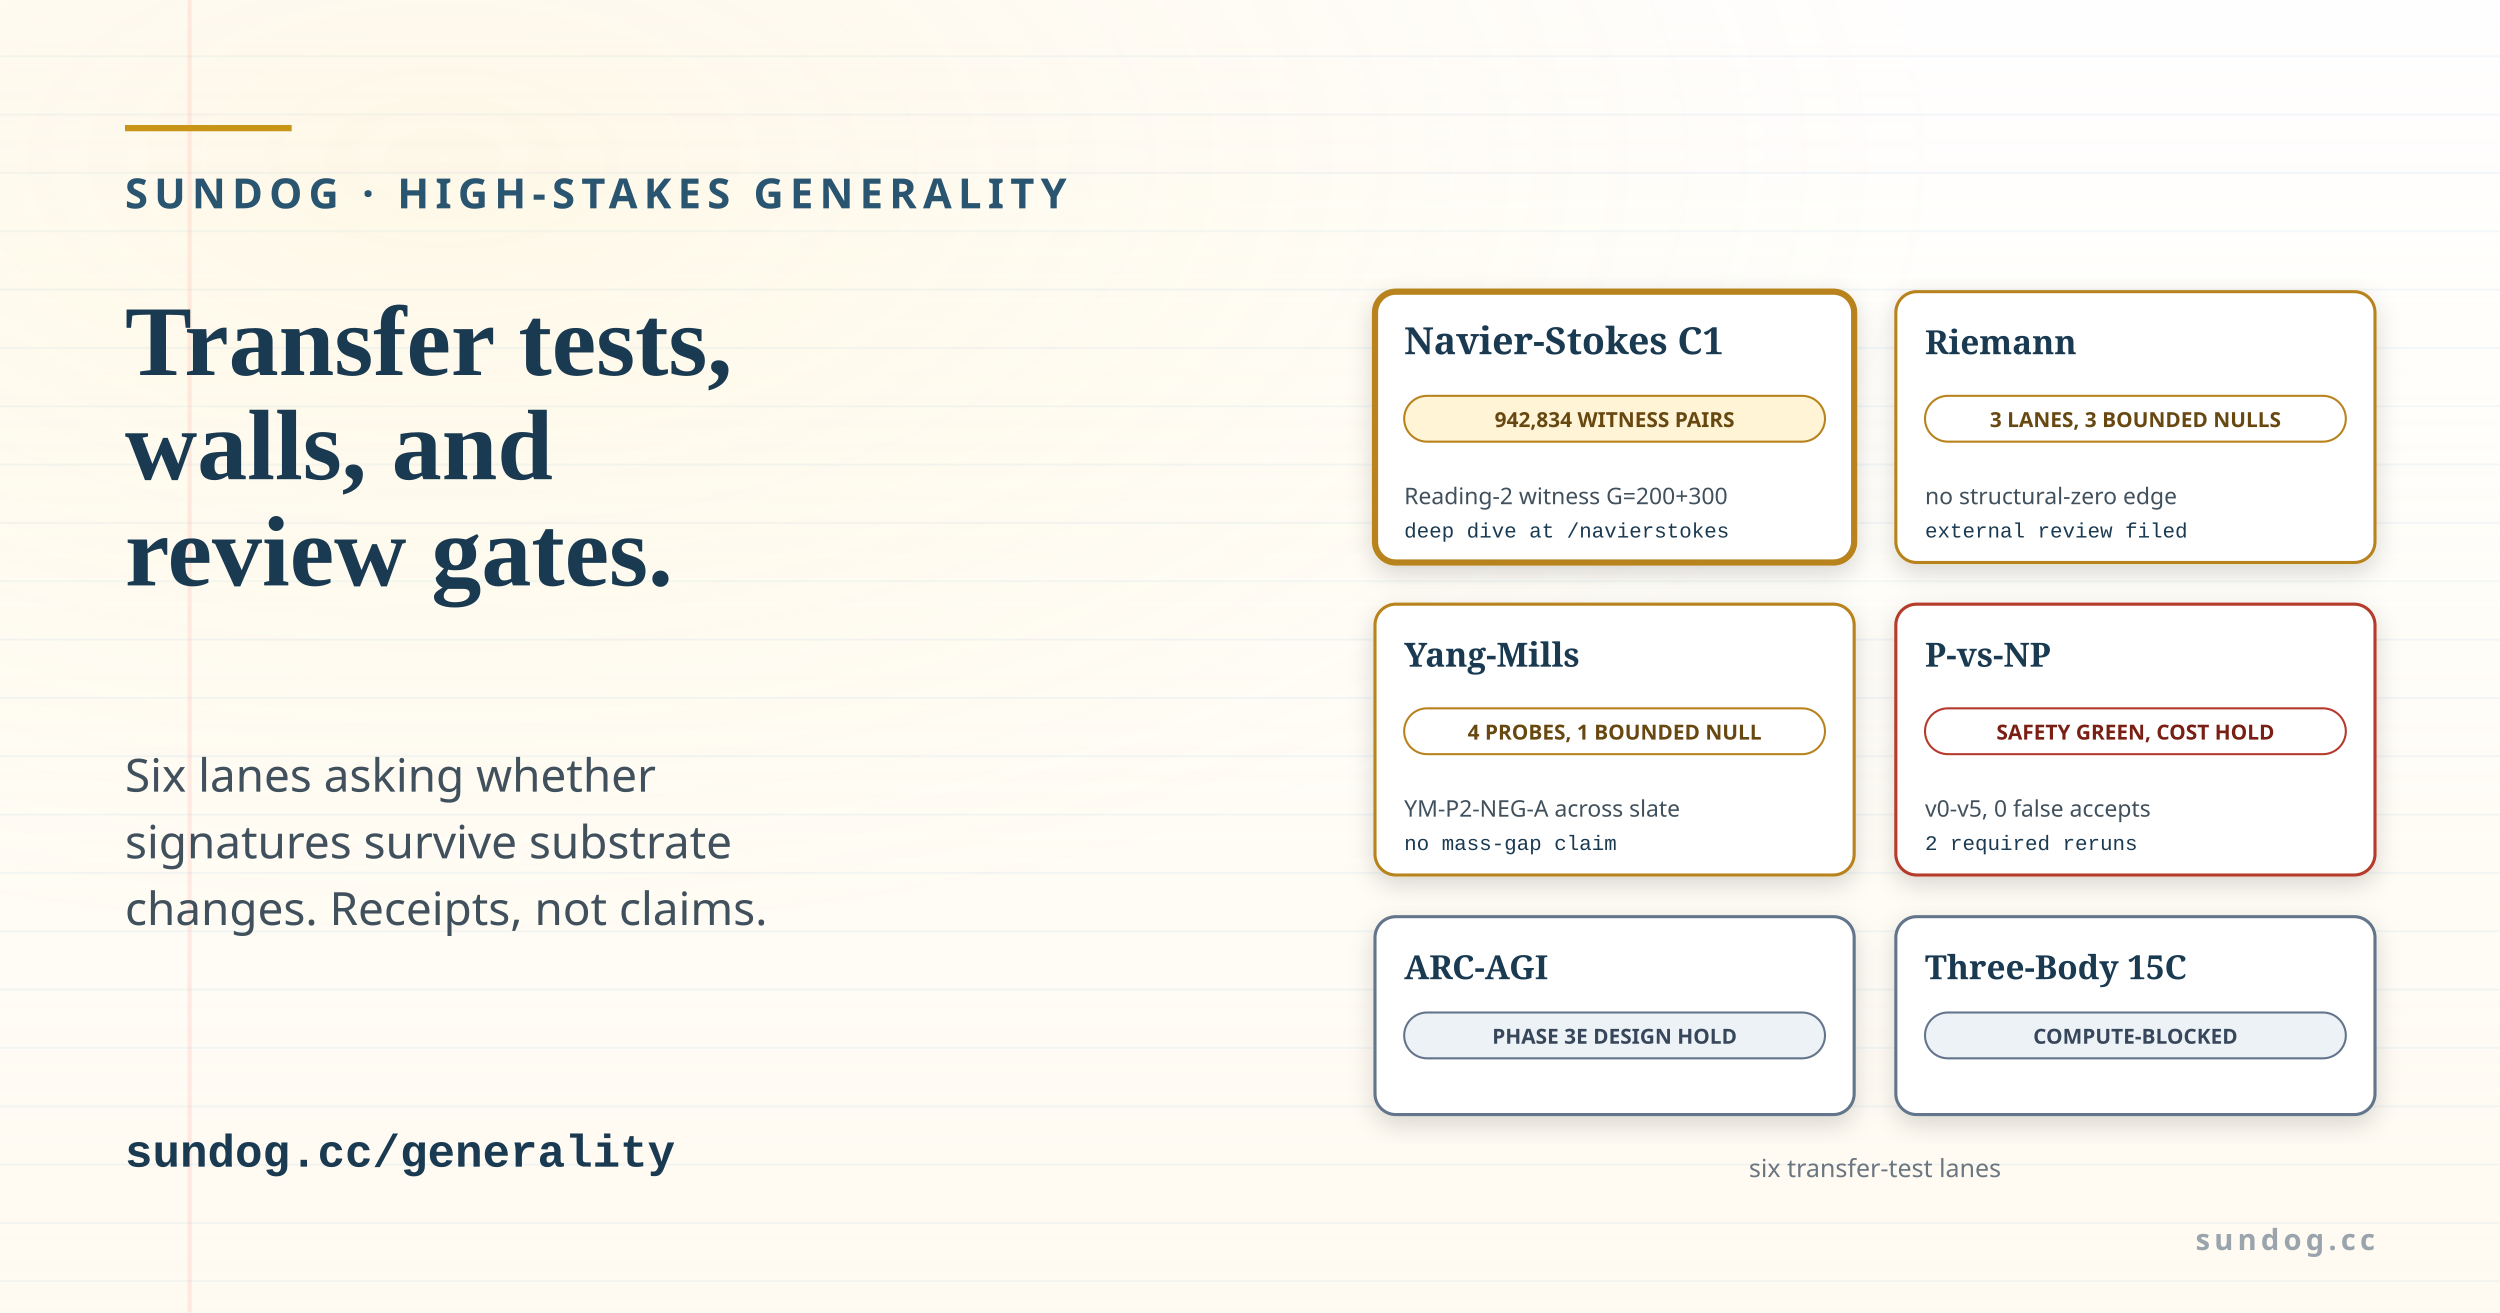
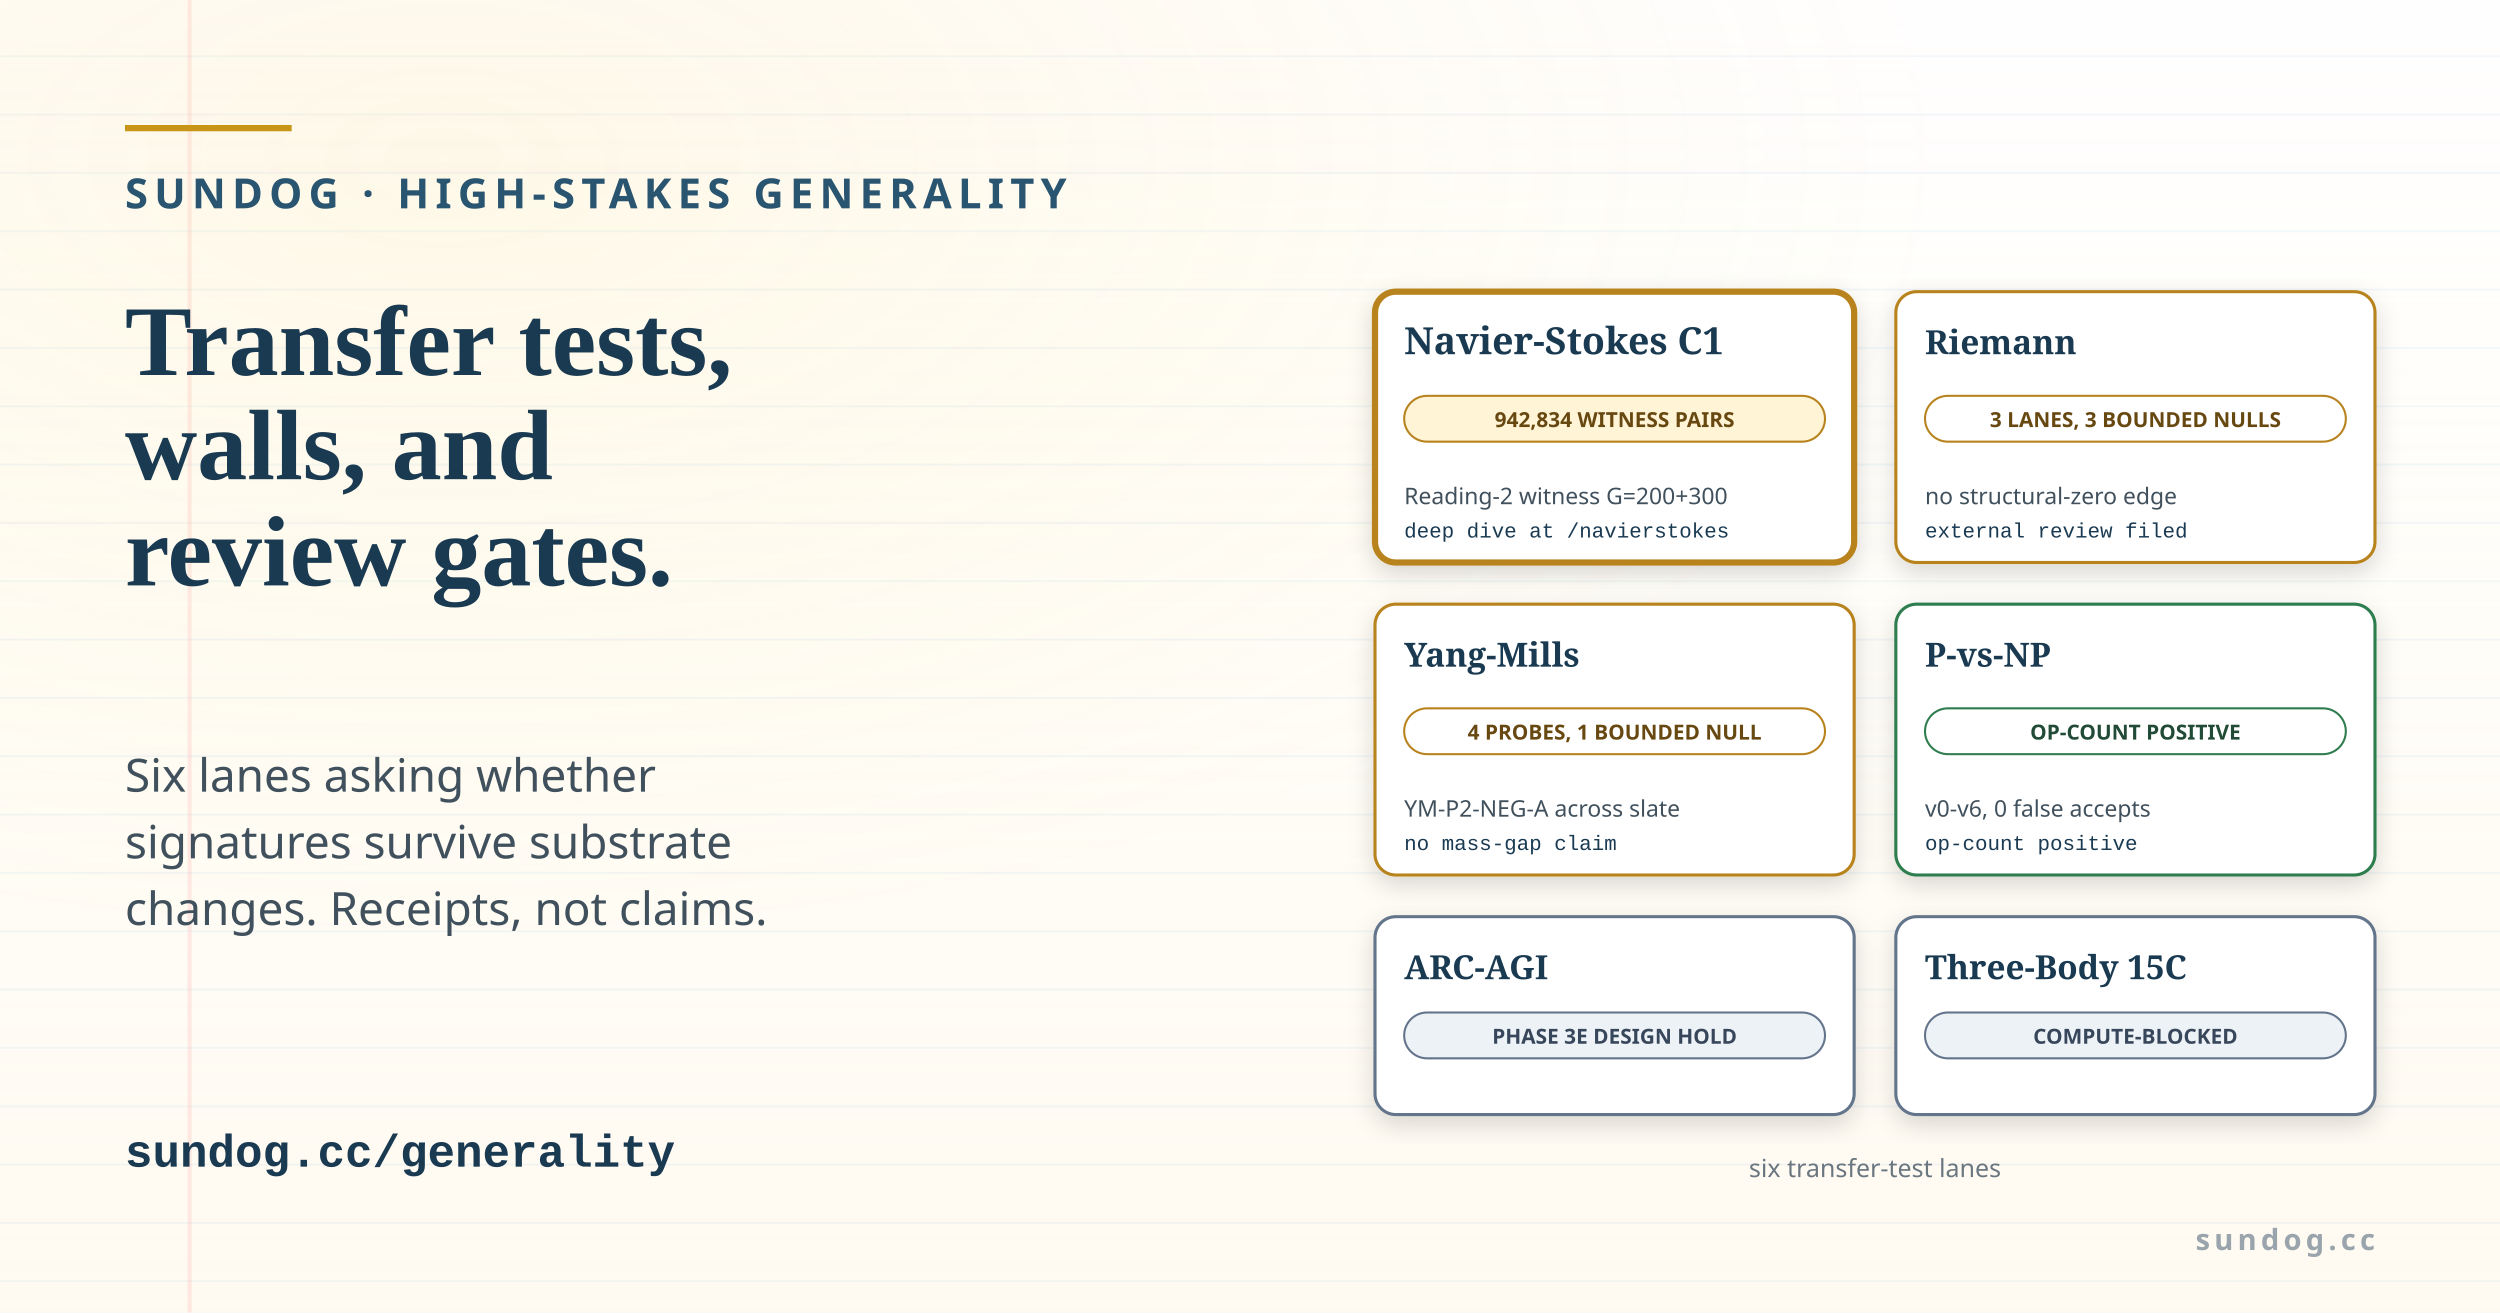
<svg xmlns="http://www.w3.org/2000/svg" viewBox="0 0 1200 630" width="1200" height="630">
  <defs>
    <linearGradient id="paper" x1="0" y1="0" x2="0" y2="1">
      <stop offset="0%" stop-color="#FFFFFF" stop-opacity="0.72" />
      <stop offset="100%" stop-color="#FFFAF0" stop-opacity="0.94" />
    </linearGradient>
    <pattern id="ruled" x="0" y="0" width="1200" height="28" patternUnits="userSpaceOnUse">
      <line x1="0" y1="27" x2="1200" y2="27" stroke="#63A3DC" stroke-opacity="0.075" stroke-width="1" />
    </pattern>
    <radialGradient id="halo" cx="0.18" cy="0.12" r="0.6">
      <stop offset="0%" stop-color="#F4C430" stop-opacity="0.10" />
      <stop offset="100%" stop-color="#F4C430" stop-opacity="0" />
    </radialGradient>
    <filter id="cardShadow" x="-10%" y="-10%" width="120%" height="125%">
      <feGaussianBlur in="SourceAlpha" stdDeviation="6" />
      <feOffset dx="0" dy="4" />
      <feComponentTransfer>
        <feFuncA type="linear" slope="0.15" />
      </feComponentTransfer>
      <feMerge>
        <feMergeNode />
        <feMergeNode in="SourceGraphic" />
      </feMerge>
    </filter>
  </defs>
  <rect width="1200" height="630" fill="#FEFDFB" />
  <rect width="1200" height="630" fill="url(#paper)" />
  <rect width="1200" height="630" fill="url(#ruled)" />
  <rect x="90" y="0" width="2" height="630" fill="#FF6363" fill-opacity="0.12" />
  <rect width="1200" height="630" fill="url(#halo)" />
  <rect x="60" y="60" width="80" height="3" fill="#C99517" />
  <text x="60" y="100" font-family="Verdana, Geneva, sans-serif" font-size="20" font-weight="700" fill="#2A5570" letter-spacing="3">SUNDOG · HIGH-STAKES GENERALITY</text>
  <text x="60" y="180" font-family="Georgia, 'Times New Roman', serif" font-size="48" font-weight="700" fill="#1A3A52">Transfer tests,</text>
  <text x="60" y="230" font-family="Georgia, 'Times New Roman', serif" font-size="48" font-weight="700" fill="#1A3A52">walls, and</text>
  <text x="60" y="281" font-family="Georgia, 'Times New Roman', serif" font-size="48" font-weight="700" fill="#1A3A52">review gates.</text>
  <text x="60" y="380" font-family="Verdana, Geneva, sans-serif" font-size="22" font-weight="400" fill="#40505C">Six lanes asking whether</text>
  <text x="60" y="412" font-family="Verdana, Geneva, sans-serif" font-size="22" font-weight="400" fill="#40505C">signatures survive substrate</text>
  <text x="60" y="444" font-family="Verdana, Geneva, sans-serif" font-size="22" font-weight="400" fill="#40505C">changes. Receipts, not claims.</text>
  <text x="60" y="560" font-family="Courier New, Courier, monospace" font-size="22" font-weight="700" fill="#1A3A52">sundog.cc/generality</text>
  <g filter="url(#cardShadow)">
    <rect x="660" y="140" width="230" height="130" rx="10" fill="#FFFFFF" stroke="#B8831E" stroke-width="3" />
  </g>
  <text x="674" y="170" font-family="Georgia, serif" font-size="18" font-weight="700" fill="#1A3A52">Navier-Stokes C1</text>
  <rect x="674" y="190" width="202" height="22" rx="11" fill="#FFF4D6" stroke="#B8831E" stroke-width="1" />
  <text x="775.0" y="205" font-family="Verdana, Geneva, sans-serif" font-size="10" font-weight="800" fill="#684811" text-anchor="middle">942,834 WITNESS PAIRS</text>
  <text x="674" y="242" font-family="Verdana, Geneva, sans-serif" font-size="11" fill="#40505C">Reading-2 witness G=200+300</text>
  <text x="674" y="258" font-family="Courier New, monospace" font-size="10" fill="#1A3A52">deep dive at /navierstokes</text>
  <g filter="url(#cardShadow)">
    <rect x="910" y="140" width="230" height="130" rx="10" fill="#FFFFFF" stroke="#B8831E" stroke-width="1.5" />
  </g>
  <text x="924" y="170" font-family="Georgia, serif" font-size="16" font-weight="700" fill="#1A3A52">Riemann</text>
  <rect x="924" y="190" width="202" height="22" rx="11" fill="#FFFFFF" stroke="#B8831E" stroke-width="1" />
  <text x="1025.0" y="205" font-family="Verdana, Geneva, sans-serif" font-size="10" font-weight="800" fill="#684811" text-anchor="middle">3 LANES, 3 BOUNDED NULLS</text>
  <text x="924" y="242" font-family="Verdana, Geneva, sans-serif" font-size="11" fill="#40505C">no structural-zero edge</text>
  <text x="924" y="258" font-family="Courier New, monospace" font-size="10" fill="#1A3A52">external review filed</text>
  <g filter="url(#cardShadow)">
    <rect x="660" y="290" width="230" height="130" rx="10" fill="#FFFFFF" stroke="#B8831E" stroke-width="1.5" />
  </g>
  <text x="674" y="320" font-family="Georgia, serif" font-size="16" font-weight="700" fill="#1A3A52">Yang-Mills</text>
  <rect x="674" y="340" width="202" height="22" rx="11" fill="#FFFFFF" stroke="#B8831E" stroke-width="1" />
  <text x="775.0" y="355" font-family="Verdana, Geneva, sans-serif" font-size="10" font-weight="800" fill="#684811" text-anchor="middle">4 PROBES, 1 BOUNDED NULL</text>
  <text x="674" y="392" font-family="Verdana, Geneva, sans-serif" font-size="11" fill="#40505C">YM-P2-NEG-A across slate</text>
  <text x="674" y="408" font-family="Courier New, monospace" font-size="10" fill="#1A3A52">no mass-gap claim</text>
  <g filter="url(#cardShadow)">
-     <rect x="910" y="290" width="230" height="130" rx="10" fill="#FFFFFF" stroke="#B53A2C" stroke-width="1.5" />
+     <rect x="910" y="290" width="230" height="130" rx="10" fill="#FFFFFF" stroke="#2F7D4F" stroke-width="1.5" />
  </g>
  <text x="924" y="320" font-family="Georgia, serif" font-size="16" font-weight="700" fill="#1A3A52">P-vs-NP</text>
-   <rect x="924" y="340" width="202" height="22" rx="11" fill="#FFFFFF" stroke="#B53A2C" stroke-width="1" />
-   <text x="1025.0" y="355" font-family="Verdana, Geneva, sans-serif" font-size="10" font-weight="800" fill="#7A1F14" text-anchor="middle">SAFETY GREEN, COST HOLD</text>
-   <text x="924" y="392" font-family="Verdana, Geneva, sans-serif" font-size="11" fill="#40505C">v0-v5, 0 false accepts</text>
-   <text x="924" y="408" font-family="Courier New, monospace" font-size="10" fill="#1A3A52">2 required reruns</text>
+   <rect x="924" y="340" width="202" height="22" rx="11" fill="#FFFFFF" stroke="#2F7D4F" stroke-width="1" />
+   <text x="1025.0" y="355" font-family="Verdana, Geneva, sans-serif" font-size="10" font-weight="800" fill="#214B36" text-anchor="middle">OP-COUNT POSITIVE</text>
+   <text x="924" y="392" font-family="Verdana, Geneva, sans-serif" font-size="11" fill="#40505C">v0-v6, 0 false accepts</text>
+   <text x="924" y="408" font-family="Courier New, monospace" font-size="10" fill="#1A3A52">op-count positive</text>
  <g filter="url(#cardShadow)">
    <rect x="660" y="440" width="230" height="95" rx="10" fill="#FFFFFF" stroke="#64748B" stroke-width="1.5" />
  </g>
  <text x="674" y="470" font-family="Georgia, serif" font-size="16" font-weight="700" fill="#1A3A52">ARC-AGI</text>
  <rect x="674" y="486" width="202" height="22" rx="11" fill="#EDF2F7" stroke="#64748B" stroke-width="1" />
  <text x="775.0" y="501" font-family="Verdana, Geneva, sans-serif" font-size="10" font-weight="800" fill="#37465A" text-anchor="middle">PHASE 3E DESIGN HOLD</text>
  <g filter="url(#cardShadow)">
    <rect x="910" y="440" width="230" height="95" rx="10" fill="#FFFFFF" stroke="#64748B" stroke-width="1.5" />
  </g>
  <text x="924" y="470" font-family="Georgia, serif" font-size="16" font-weight="700" fill="#1A3A52">Three-Body 15C</text>
  <rect x="924" y="486" width="202" height="22" rx="11" fill="#EDF2F7" stroke="#64748B" stroke-width="1" />
  <text x="1025.0" y="501" font-family="Verdana, Geneva, sans-serif" font-size="10" font-weight="800" fill="#37465A" text-anchor="middle">COMPUTE-BLOCKED</text>
  <text x="900" y="565" font-family="Verdana, Geneva, sans-serif" font-size="12" fill="#6A7680" text-anchor="middle">six transfer-test lanes</text>
  <text x="1140" y="600" font-family="Verdana, Geneva, sans-serif" font-size="14" font-weight="700" letter-spacing="2" fill="#9AA4AC" text-anchor="end">sundog.cc</text>
</svg>
